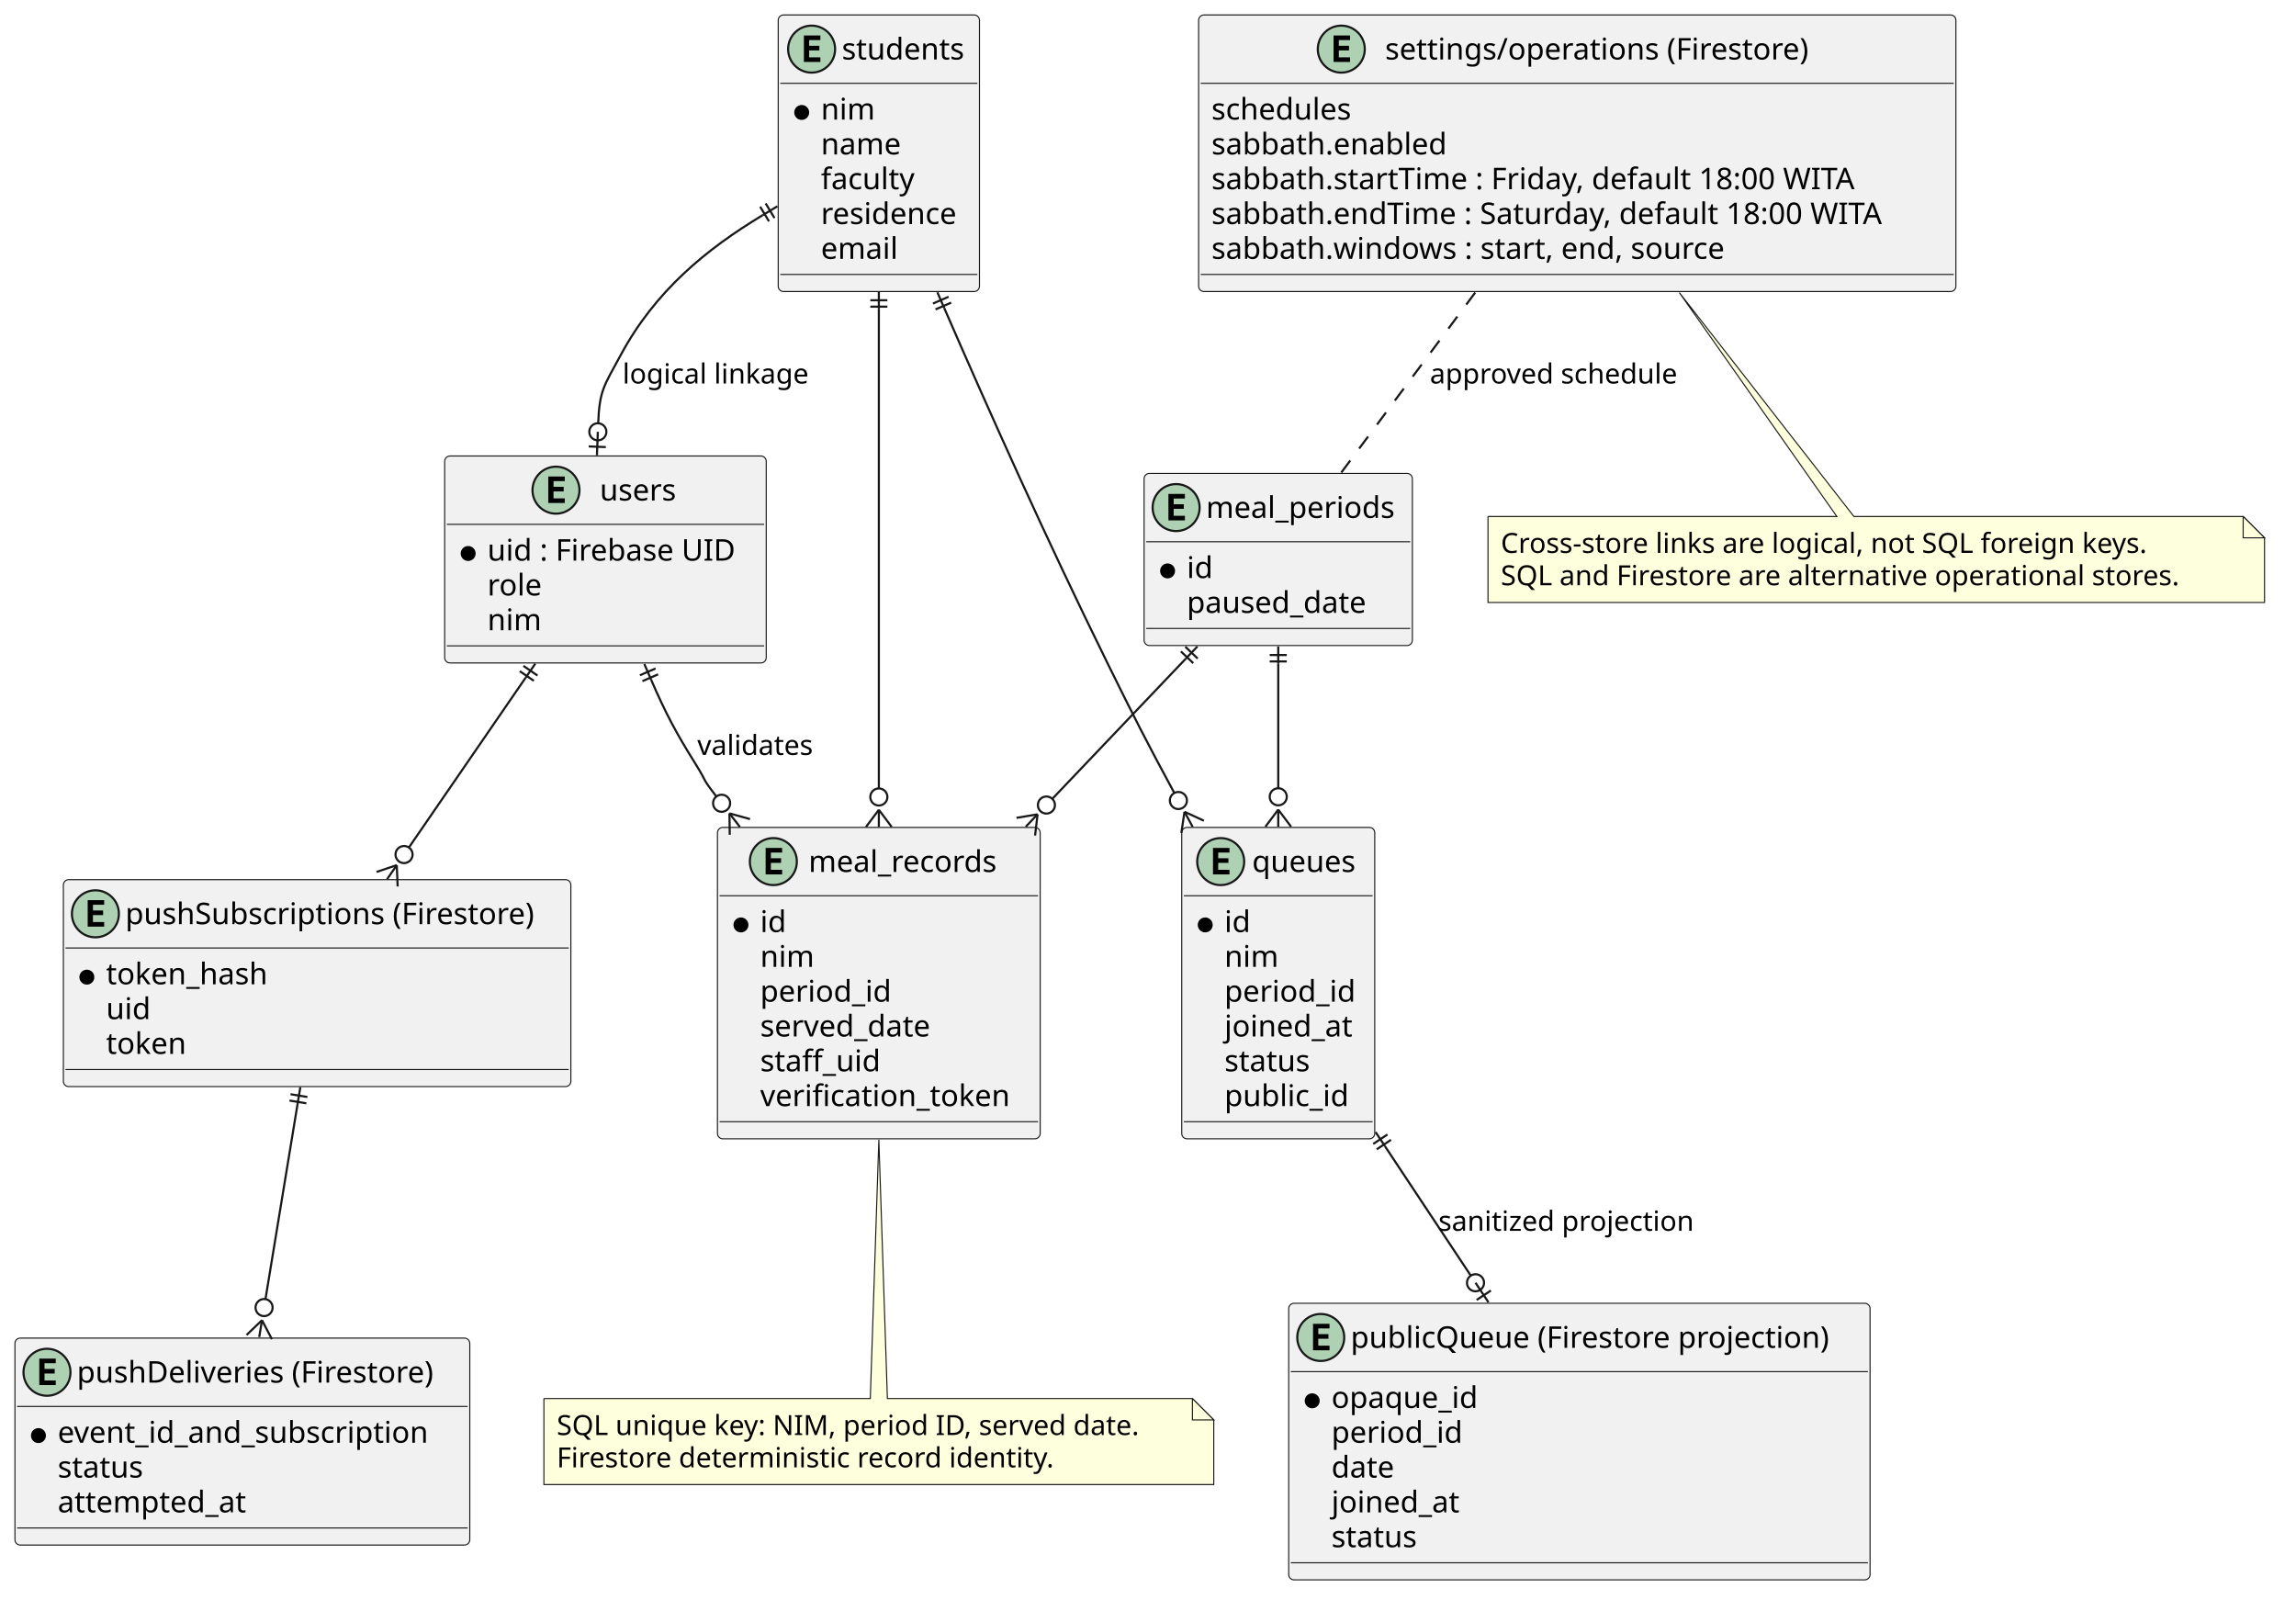
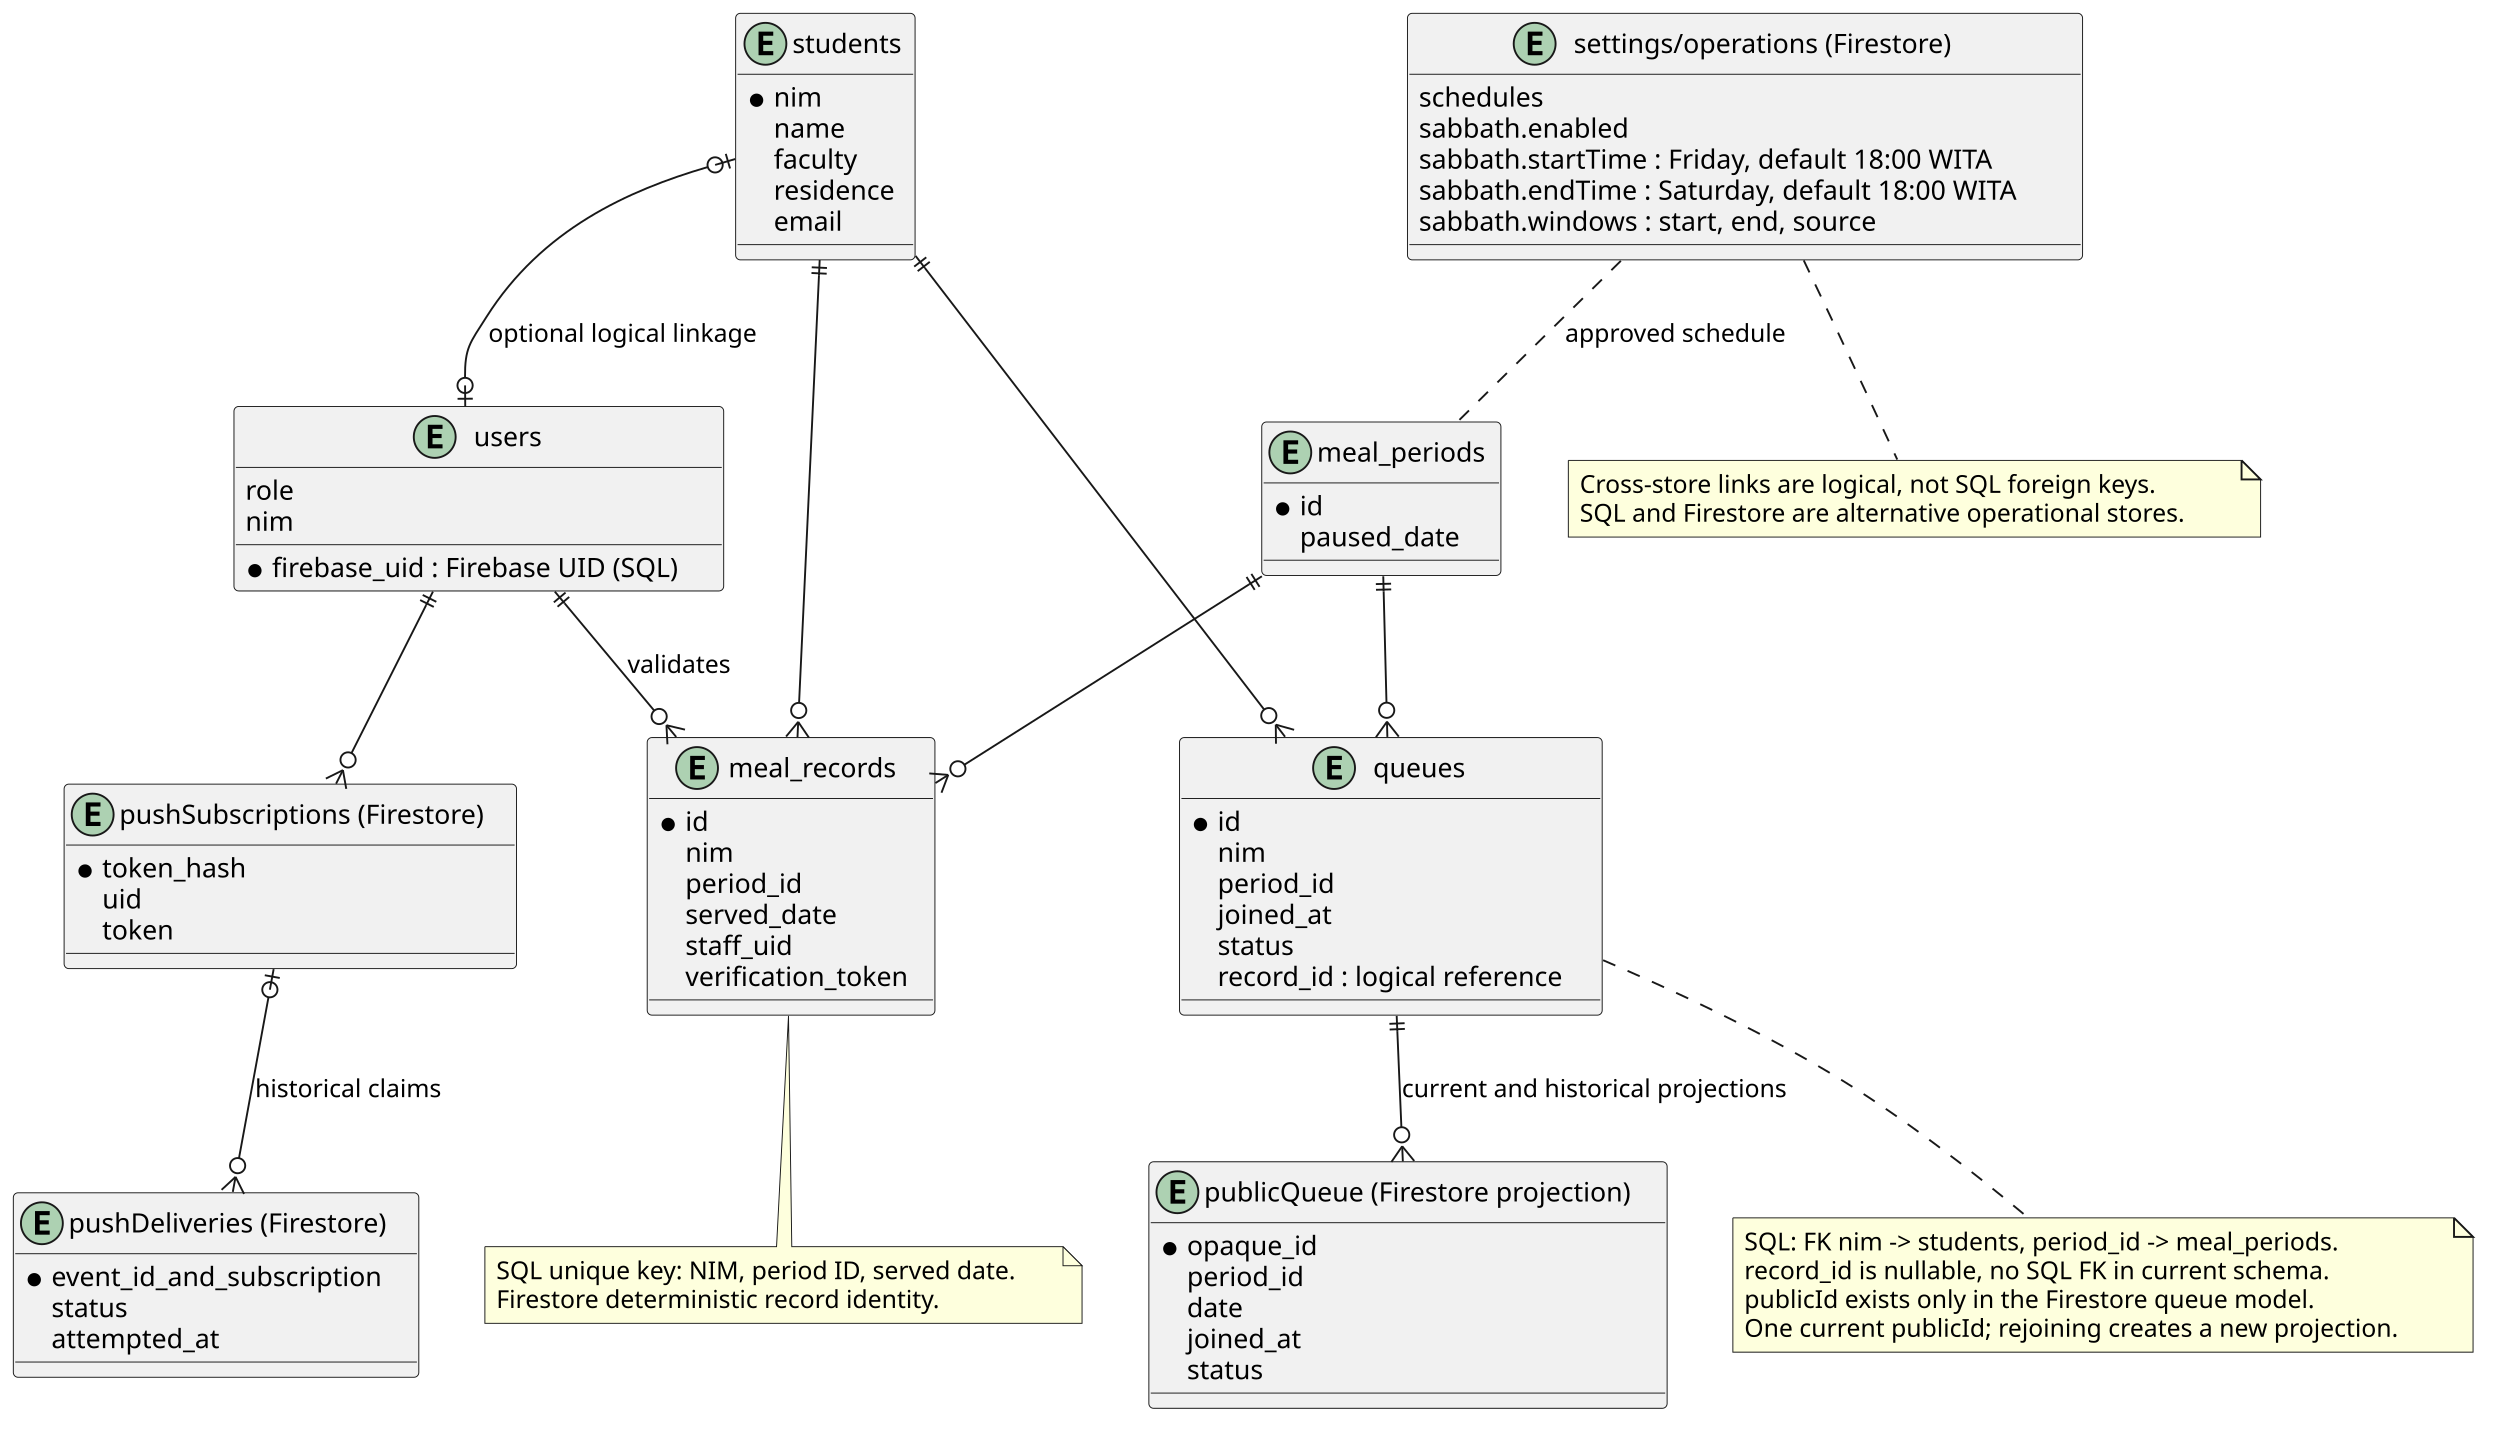
- <svg xmlns="http://www.w3.org/2000/svg" version="1.1" data-diagram-type="CLASS" style="width:1075px;height:754px;background:#FFFFFF;" width="1075px" height="754px" viewBox="0 0 1075 754" zoomAndPan="magnify" preserveAspectRatio="none" contentStyleType="text/css">
+ <svg xmlns="http://www.w3.org/2000/svg" version="1.1" data-diagram-type="CLASS" style="width:1313px;height:754px;background:#FFFFFF;" width="1313px" height="754px" viewBox="0 0 1313 754" zoomAndPan="magnify" preserveAspectRatio="none" contentStyleType="text/css">
  <defs />
  <g font-family="sans-serif" lengthAdjust="spacing">
    <g class="entity" data-qualified-name="users" id="ent0001" data-source-line="1">
-       <rect x="208.2" y="213.48" width="150.558" height="96.891" fill="#F1F1F1" style="stroke:#181818;stroke-width:0.5;" rx="2.5" ry="2.5" />
-       <ellipse cx="260.314" cy="229.48" rx="11" ry="11" fill="#ADD1B2" style="stroke:#181818;stroke-width:1;" />
-       <path d="M264.423,235.48 L256.704,235.48 L256.704,223.089 L264.423,223.089 L264.423,225.246 L259.158,225.246 L259.158,227.918 L263.923,227.918 L263.923,230.074 L259.158,230.074 L259.158,233.324 L264.423,233.324 L264.423,235.48 Z " fill="#000" />
-       <text x="280.814" y="234.327" fill="#000" font-size="14" textLength="37.83">users</text>
-       <line x1="209.2" y1="245.48" x2="357.758" y2="245.48" style="stroke:#181818;stroke-width:0.5;" />
-       <g data-visibility-modifier="IE_MANDATORY">
-         <ellipse cx="219.2" cy="259.128" rx="3" ry="3" fill="#000" style="stroke:#000;stroke-width:1;" />
-       </g>
-       <text x="228.2" y="262.475" fill="#000" font-size="14" textLength="124.558">uid : Firebase UID</text>
-       <text x="228.2" y="278.772" fill="#000" font-size="14" textLength="26.824">role</text>
-       <text x="228.2" y="295.069" fill="#000" font-size="14" textLength="26.4">nim</text>
-       <line x1="209.2" y1="302.371" x2="357.758" y2="302.371" style="stroke:#181818;stroke-width:0.5;" />
+       <rect x="122.88" y="213.48" width="257.198" height="96.891" fill="#F1F1F1" style="stroke:#181818;stroke-width:0.5;" rx="2.5" ry="2.5" />
+       <ellipse cx="228.314" cy="229.48" rx="11" ry="11" fill="#ADD1B2" style="stroke:#181818;stroke-width:1;" />
+       <path d="M232.423,235.48 L224.705,235.48 L224.705,223.089 L232.423,223.089 L232.423,225.246 L227.158,225.246 L227.158,227.918 L231.923,227.918 L231.923,230.074 L227.158,230.074 L227.158,233.324 L232.423,233.324 L232.423,235.48 Z " fill="#000" />
+       <text x="248.814" y="234.327" fill="#000" font-size="14" textLength="37.83">users</text>
+       <line x1="123.88" y1="245.48" x2="379.078" y2="245.48" style="stroke:#181818;stroke-width:0.5;" />
+       <text x="128.88" y="262.475" fill="#000" font-size="14" textLength="26.824">role</text>
+       <text x="128.88" y="278.772" fill="#000" font-size="14" textLength="26.4">nim</text>
+       <line x1="123.88" y1="286.074" x2="379.078" y2="286.074" style="stroke:#181818;stroke-width:0.5;" />
+       <g data-visibility-modifier="IE_MANDATORY">
+         <ellipse cx="133.88" cy="299.722" rx="3" ry="3" fill="#000" style="stroke:#000;stroke-width:1;" />
+       </g>
+       <text x="142.88" y="303.069" fill="#000" font-size="14" textLength="231.198">firebase_uid : Firebase UID (SQL)</text>
    </g>
    <g class="entity" data-qualified-name="students" id="ent0002" data-source-line="6">
-       <rect x="364.36" y="7" width="94.236" height="129.484" fill="#F1F1F1" style="stroke:#181818;stroke-width:0.5;" rx="2.5" ry="2.5" />
-       <ellipse cx="380.001" cy="23" rx="11" ry="11" fill="#ADD1B2" style="stroke:#181818;stroke-width:1;" />
-       <path d="M384.11,29 L376.391,29 L376.391,16.609 L384.11,16.609 L384.11,18.766 L378.844,18.766 L378.844,21.438 L383.61,21.438 L383.61,23.594 L378.844,23.594 L378.844,26.844 L384.11,26.844 L384.11,29 Z " fill="#000" />
-       <text x="394.143" y="27.847" fill="#000" font-size="14" textLength="60.813">students</text>
-       <line x1="365.36" y1="39" x2="457.596" y2="39" style="stroke:#181818;stroke-width:0.5;" />
-       <g data-visibility-modifier="IE_MANDATORY">
-         <ellipse cx="375.36" cy="52.648" rx="3" ry="3" fill="#000" style="stroke:#000;stroke-width:1;" />
-       </g>
-       <text x="384.36" y="55.995" fill="#000" font-size="14" textLength="26.4">nim</text>
-       <text x="384.36" y="72.292" fill="#000" font-size="14" textLength="39.703">name</text>
-       <text x="384.36" y="88.589" fill="#000" font-size="14" textLength="47.742">faculty</text>
-       <text x="384.36" y="104.886" fill="#000" font-size="14" textLength="68.236">residence</text>
-       <text x="384.36" y="121.183" fill="#000" font-size="14" textLength="38.609">email</text>
-       <line x1="365.36" y1="128.484" x2="457.596" y2="128.484" style="stroke:#181818;stroke-width:0.5;" />
+       <rect x="386.36" y="7" width="94.236" height="129.484" fill="#F1F1F1" style="stroke:#181818;stroke-width:0.5;" rx="2.5" ry="2.5" />
+       <ellipse cx="402.001" cy="23" rx="11" ry="11" fill="#ADD1B2" style="stroke:#181818;stroke-width:1;" />
+       <path d="M406.11,29 L398.391,29 L398.391,16.609 L406.11,16.609 L406.11,18.766 L400.844,18.766 L400.844,21.438 L405.61,21.438 L405.61,23.594 L400.844,23.594 L400.844,26.844 L406.11,26.844 L406.11,29 Z " fill="#000" />
+       <text x="416.143" y="27.847" fill="#000" font-size="14" textLength="60.813">students</text>
+       <line x1="387.36" y1="39" x2="479.596" y2="39" style="stroke:#181818;stroke-width:0.5;" />
+       <g data-visibility-modifier="IE_MANDATORY">
+         <ellipse cx="397.36" cy="52.648" rx="3" ry="3" fill="#000" style="stroke:#000;stroke-width:1;" />
+       </g>
+       <text x="406.36" y="55.995" fill="#000" font-size="14" textLength="26.4">nim</text>
+       <text x="406.36" y="72.292" fill="#000" font-size="14" textLength="39.703">name</text>
+       <text x="406.36" y="88.589" fill="#000" font-size="14" textLength="47.742">faculty</text>
+       <text x="406.36" y="104.886" fill="#000" font-size="14" textLength="68.236">residence</text>
+       <text x="406.36" y="121.183" fill="#000" font-size="14" textLength="38.609">email</text>
+       <line x1="387.36" y1="128.484" x2="479.596" y2="128.484" style="stroke:#181818;stroke-width:0.5;" />
    </g>
    <g class="entity" data-qualified-name="meal_periods" id="ent0003" data-source-line="13">
-       <rect x="535.67" y="221.63" width="125.611" height="80.594" fill="#F1F1F1" style="stroke:#181818;stroke-width:0.5;" rx="2.5" ry="2.5" />
-       <ellipse cx="550.67" cy="237.63" rx="11" ry="11" fill="#ADD1B2" style="stroke:#181818;stroke-width:1;" />
-       <path d="M554.779,243.63 L547.061,243.63 L547.061,231.239 L554.779,231.239 L554.779,233.396 L549.514,233.396 L549.514,236.068 L554.279,236.068 L554.279,238.224 L549.514,238.224 L549.514,241.474 L554.779,241.474 L554.779,243.63 Z " fill="#000" />
-       <text x="564.67" y="242.477" fill="#000" font-size="14" textLength="93.611">meal_periods</text>
-       <line x1="536.67" y1="253.63" x2="660.281" y2="253.63" style="stroke:#181818;stroke-width:0.5;" />
-       <g data-visibility-modifier="IE_MANDATORY">
-         <ellipse cx="546.67" cy="267.278" rx="3" ry="3" fill="#000" style="stroke:#000;stroke-width:1;" />
-       </g>
-       <text x="555.67" y="270.625" fill="#000" font-size="14" textLength="12.776">id</text>
-       <text x="555.67" y="286.922" fill="#000" font-size="14" textLength="89.701">paused_date</text>
-       <line x1="536.67" y1="294.224" x2="660.281" y2="294.224" style="stroke:#181818;stroke-width:0.5;" />
+       <rect x="662.67" y="221.63" width="125.611" height="80.594" fill="#F1F1F1" style="stroke:#181818;stroke-width:0.5;" rx="2.5" ry="2.5" />
+       <ellipse cx="677.67" cy="237.63" rx="11" ry="11" fill="#ADD1B2" style="stroke:#181818;stroke-width:1;" />
+       <path d="M681.779,243.63 L674.061,243.63 L674.061,231.239 L681.779,231.239 L681.779,233.396 L676.514,233.396 L676.514,236.068 L681.279,236.068 L681.279,238.224 L676.514,238.224 L676.514,241.474 L681.779,241.474 L681.779,243.63 Z " fill="#000" />
+       <text x="691.67" y="242.477" fill="#000" font-size="14" textLength="93.611">meal_periods</text>
+       <line x1="663.67" y1="253.63" x2="787.281" y2="253.63" style="stroke:#181818;stroke-width:0.5;" />
+       <g data-visibility-modifier="IE_MANDATORY">
+         <ellipse cx="673.67" cy="267.278" rx="3" ry="3" fill="#000" style="stroke:#000;stroke-width:1;" />
+       </g>
+       <text x="682.67" y="270.625" fill="#000" font-size="14" textLength="12.776">id</text>
+       <text x="682.67" y="286.922" fill="#000" font-size="14" textLength="89.701">paused_date</text>
+       <line x1="663.67" y1="294.224" x2="787.281" y2="294.224" style="stroke:#181818;stroke-width:0.5;" />
    </g>
    <g class="entity" data-qualified-name="queues" id="ent0004" data-source-line="17">
-       <rect x="553.29" y="387.37" width="90.374" height="145.781" fill="#F1F1F1" style="stroke:#181818;stroke-width:0.5;" rx="2.5" ry="2.5" />
-       <ellipse cx="571.539" cy="403.37" rx="11" ry="11" fill="#ADD1B2" style="stroke:#181818;stroke-width:1;" />
-       <path d="M575.649,409.37 L567.93,409.37 L567.93,396.979 L575.649,396.979 L575.649,399.136 L570.383,399.136 L570.383,401.808 L575.149,401.808 L575.149,403.964 L570.383,403.964 L570.383,407.214 L575.649,407.214 L575.649,409.37 Z " fill="#000" />
-       <text x="586.261" y="408.217" fill="#000" font-size="14" textLength="51.153">queues</text>
-       <line x1="554.29" y1="419.37" x2="642.664" y2="419.37" style="stroke:#181818;stroke-width:0.5;" />
-       <g data-visibility-modifier="IE_MANDATORY">
-         <ellipse cx="564.29" cy="433.018" rx="3" ry="3" fill="#000" style="stroke:#000;stroke-width:1;" />
-       </g>
-       <text x="573.29" y="436.365" fill="#000" font-size="14" textLength="12.776">id</text>
-       <text x="573.29" y="452.662" fill="#000" font-size="14" textLength="26.4">nim</text>
-       <text x="573.29" y="468.959" fill="#000" font-size="14" textLength="64.374">period_id</text>
-       <text x="573.29" y="485.256" fill="#000" font-size="14" textLength="63.786">joined_at</text>
-       <text x="573.29" y="501.553" fill="#000" font-size="14" textLength="43.019">status</text>
-       <text x="573.29" y="517.849" fill="#000" font-size="14" textLength="61.899">public_id</text>
-       <line x1="554.29" y1="525.151" x2="642.664" y2="525.151" style="stroke:#181818;stroke-width:0.5;" />
+       <rect x="619.49" y="387.37" width="221.979" height="145.781" fill="#F1F1F1" style="stroke:#181818;stroke-width:0.5;" rx="2.5" ry="2.5" />
+       <ellipse cx="700.653" cy="403.37" rx="11" ry="11" fill="#ADD1B2" style="stroke:#181818;stroke-width:1;" />
+       <path d="M704.762,409.37 L697.044,409.37 L697.044,396.979 L704.762,396.979 L704.762,399.136 L699.497,399.136 L699.497,401.808 L704.262,401.808 L704.262,403.964 L699.497,403.964 L699.497,407.214 L704.762,407.214 L704.762,409.37 Z " fill="#000" />
+       <text x="721.153" y="408.217" fill="#000" font-size="14" textLength="51.153">queues</text>
+       <line x1="620.49" y1="419.37" x2="840.469" y2="419.37" style="stroke:#181818;stroke-width:0.5;" />
+       <g data-visibility-modifier="IE_MANDATORY">
+         <ellipse cx="630.49" cy="433.018" rx="3" ry="3" fill="#000" style="stroke:#000;stroke-width:1;" />
+       </g>
+       <text x="639.49" y="436.365" fill="#000" font-size="14" textLength="12.776">id</text>
+       <text x="639.49" y="452.662" fill="#000" font-size="14" textLength="26.4">nim</text>
+       <text x="639.49" y="468.959" fill="#000" font-size="14" textLength="64.374">period_id</text>
+       <text x="639.49" y="485.256" fill="#000" font-size="14" textLength="63.786">joined_at</text>
+       <text x="639.49" y="501.553" fill="#000" font-size="14" textLength="43.019">status</text>
+       <text x="639.49" y="517.849" fill="#000" font-size="14" textLength="195.979">record_id : logical reference</text>
+       <line x1="620.49" y1="525.151" x2="840.469" y2="525.151" style="stroke:#181818;stroke-width:0.5;" />
    </g>
    <g class="entity" data-qualified-name="meal_records" id="ent0005" data-source-line="25">
-       <rect x="335.92" y="387.37" width="151.104" height="145.781" fill="#F1F1F1" style="stroke:#181818;stroke-width:0.5;" rx="2.5" ry="2.5" />
-       <ellipse cx="362.087" cy="403.37" rx="11" ry="11" fill="#ADD1B2" style="stroke:#181818;stroke-width:1;" />
-       <path d="M366.197,409.37 L358.478,409.37 L358.478,396.979 L366.197,396.979 L366.197,399.136 L360.931,399.136 L360.931,401.808 L365.697,401.808 L365.697,403.964 L360.931,403.964 L360.931,407.214 L366.197,407.214 L366.197,409.37 Z " fill="#000" />
-       <text x="378.569" y="408.217" fill="#000" font-size="14" textLength="94.288">meal_records</text>
-       <line x1="336.92" y1="419.37" x2="486.024" y2="419.37" style="stroke:#181818;stroke-width:0.5;" />
-       <g data-visibility-modifier="IE_MANDATORY">
-         <ellipse cx="346.92" cy="433.018" rx="3" ry="3" fill="#000" style="stroke:#000;stroke-width:1;" />
-       </g>
-       <text x="355.92" y="436.365" fill="#000" font-size="14" textLength="12.776">id</text>
-       <text x="355.92" y="452.662" fill="#000" font-size="14" textLength="26.4">nim</text>
-       <text x="355.92" y="468.959" fill="#000" font-size="14" textLength="64.374">period_id</text>
-       <text x="355.92" y="485.256" fill="#000" font-size="14" textLength="86.017">served_date</text>
-       <text x="355.92" y="501.553" fill="#000" font-size="14" textLength="59.869">staff_uid</text>
-       <text x="355.92" y="517.849" fill="#000" font-size="14" textLength="125.104">verification_token</text>
-       <line x1="336.92" y1="525.151" x2="486.024" y2="525.151" style="stroke:#181818;stroke-width:0.5;" />
+       <rect x="339.92" y="387.37" width="151.104" height="145.781" fill="#F1F1F1" style="stroke:#181818;stroke-width:0.5;" rx="2.5" ry="2.5" />
+       <ellipse cx="366.087" cy="403.37" rx="11" ry="11" fill="#ADD1B2" style="stroke:#181818;stroke-width:1;" />
+       <path d="M370.197,409.37 L362.478,409.37 L362.478,396.979 L370.197,396.979 L370.197,399.136 L364.931,399.136 L364.931,401.808 L369.697,401.808 L369.697,403.964 L364.931,403.964 L364.931,407.214 L370.197,407.214 L370.197,409.37 Z " fill="#000" />
+       <text x="382.569" y="408.217" fill="#000" font-size="14" textLength="94.288">meal_records</text>
+       <line x1="340.92" y1="419.37" x2="490.024" y2="419.37" style="stroke:#181818;stroke-width:0.5;" />
+       <g data-visibility-modifier="IE_MANDATORY">
+         <ellipse cx="350.92" cy="433.018" rx="3" ry="3" fill="#000" style="stroke:#000;stroke-width:1;" />
+       </g>
+       <text x="359.92" y="436.365" fill="#000" font-size="14" textLength="12.776">id</text>
+       <text x="359.92" y="452.662" fill="#000" font-size="14" textLength="26.4">nim</text>
+       <text x="359.92" y="468.959" fill="#000" font-size="14" textLength="64.374">period_id</text>
+       <text x="359.92" y="485.256" fill="#000" font-size="14" textLength="86.017">served_date</text>
+       <text x="359.92" y="501.553" fill="#000" font-size="14" textLength="59.869">staff_uid</text>
+       <text x="359.92" y="517.849" fill="#000" font-size="14" textLength="125.104">verification_token</text>
+       <line x1="340.92" y1="525.151" x2="490.024" y2="525.151" style="stroke:#181818;stroke-width:0.5;" />
    </g>
    <g class="entity" data-qualified-name="settings" id="ent0006" data-source-line="33">
-       <rect x="561.2" y="7" width="354.563" height="129.484" fill="#F1F1F1" style="stroke:#181818;stroke-width:0.5;" rx="2.5" ry="2.5" />
-       <ellipse cx="628.001" cy="23" rx="11" ry="11" fill="#ADD1B2" style="stroke:#181818;stroke-width:1;" />
-       <path d="M632.11,29 L624.391,29 L624.391,16.609 L632.11,16.609 L632.11,18.766 L626.845,18.766 L626.845,21.438 L631.61,21.438 L631.61,23.594 L626.845,23.594 L626.845,26.844 L632.11,26.844 L632.11,29 Z " fill="#000" />
-       <text x="648.501" y="27.847" fill="#000" font-size="14" textLength="212.461">settings/operations (Firestore)</text>
-       <line x1="562.2" y1="39" x2="914.763" y2="39" style="stroke:#181818;stroke-width:0.5;" />
-       <text x="567.2" y="55.995" fill="#000" font-size="14" textLength="70.034">schedules</text>
-       <text x="567.2" y="72.292" fill="#000" font-size="14" textLength="117.38">sabbath.enabled</text>
-       <text x="567.2" y="88.589" fill="#000" font-size="14" textLength="328.911">sabbath.startTime : Friday, default 18:00 WITA</text>
-       <text x="567.2" y="104.886" fill="#000" font-size="14" textLength="342.563">sabbath.endTime : Saturday, default 18:00 WITA</text>
-       <text x="567.2" y="121.183" fill="#000" font-size="14" textLength="258.645">sabbath.windows : start, end, source</text>
-       <line x1="562.2" y1="128.484" x2="914.763" y2="128.484" style="stroke:#181818;stroke-width:0.5;" />
+       <rect x="739.2" y="7" width="354.563" height="129.484" fill="#F1F1F1" style="stroke:#181818;stroke-width:0.5;" rx="2.5" ry="2.5" />
+       <ellipse cx="806.001" cy="23" rx="11" ry="11" fill="#ADD1B2" style="stroke:#181818;stroke-width:1;" />
+       <path d="M810.11,29 L802.391,29 L802.391,16.609 L810.11,16.609 L810.11,18.766 L804.845,18.766 L804.845,21.438 L809.61,21.438 L809.61,23.594 L804.845,23.594 L804.845,26.844 L810.11,26.844 L810.11,29 Z " fill="#000" />
+       <text x="826.501" y="27.847" fill="#000" font-size="14" textLength="212.461">settings/operations (Firestore)</text>
+       <line x1="740.2" y1="39" x2="1092.763" y2="39" style="stroke:#181818;stroke-width:0.5;" />
+       <text x="745.2" y="55.995" fill="#000" font-size="14" textLength="70.034">schedules</text>
+       <text x="745.2" y="72.292" fill="#000" font-size="14" textLength="117.38">sabbath.enabled</text>
+       <text x="745.2" y="88.589" fill="#000" font-size="14" textLength="328.911">sabbath.startTime : Friday, default 18:00 WITA</text>
+       <text x="745.2" y="104.886" fill="#000" font-size="14" textLength="342.563">sabbath.endTime : Saturday, default 18:00 WITA</text>
+       <text x="745.2" y="121.183" fill="#000" font-size="14" textLength="258.645">sabbath.windows : start, end, source</text>
+       <line x1="740.2" y1="128.484" x2="1092.763" y2="128.484" style="stroke:#181818;stroke-width:0.5;" />
    </g>
    <g class="entity" data-qualified-name="public_queue" id="ent0007" data-source-line="40">
      <rect x="603.38" y="610.16" width="272.194" height="129.484" fill="#F1F1F1" style="stroke:#181818;stroke-width:0.5;" rx="2.5" ry="2.5" />
      <ellipse cx="618.38" cy="626.16" rx="11" ry="11" fill="#ADD1B2" style="stroke:#181818;stroke-width:1;" />
      <path d="M622.489,632.16 L614.771,632.16 L614.771,619.769 L622.489,619.769 L622.489,621.926 L617.224,621.926 L617.224,624.598 L621.989,624.598 L621.989,626.754 L617.224,626.754 L617.224,630.004 L622.489,630.004 L622.489,632.16 Z " fill="#000" />
      <text x="632.38" y="631.007" fill="#000" font-size="14" textLength="240.194">publicQueue (Firestore projection)</text>
      <line x1="604.38" y1="642.16" x2="874.574" y2="642.16" style="stroke:#181818;stroke-width:0.5;" />
      <g data-visibility-modifier="IE_MANDATORY">
        <ellipse cx="614.38" cy="655.808" rx="3" ry="3" fill="#000" style="stroke:#000;stroke-width:1;" />
      </g>
      <text x="623.38" y="659.155" fill="#000" font-size="14" textLength="72.181">opaque_id</text>
      <text x="623.38" y="675.452" fill="#000" font-size="14" textLength="64.374">period_id</text>
      <text x="623.38" y="691.749" fill="#000" font-size="14" textLength="31.568">date</text>
      <text x="623.38" y="708.046" fill="#000" font-size="14" textLength="63.786">joined_at</text>
      <text x="623.38" y="724.343" fill="#000" font-size="14" textLength="43.019">status</text>
      <line x1="604.38" y1="731.644" x2="874.574" y2="731.644" style="stroke:#181818;stroke-width:0.5;" />
    </g>
    <g class="entity" data-qualified-name="subscriptions" id="ent0008" data-source-line="47">
-       <rect x="29.67" y="411.82" width="237.611" height="96.891" fill="#F1F1F1" style="stroke:#181818;stroke-width:0.5;" rx="2.5" ry="2.5" />
-       <ellipse cx="44.67" cy="427.82" rx="11" ry="11" fill="#ADD1B2" style="stroke:#181818;stroke-width:1;" />
-       <path d="M48.779,433.82 L41.061,433.82 L41.061,421.429 L48.779,421.429 L48.779,423.586 L43.514,423.586 L43.514,426.258 L48.279,426.258 L48.279,428.414 L43.514,428.414 L43.514,431.664 L48.779,431.664 L48.779,433.82 Z " fill="#000" />
-       <text x="58.67" y="432.667" fill="#000" font-size="14" textLength="205.611">pushSubscriptions (Firestore)</text>
-       <line x1="30.67" y1="443.82" x2="266.281" y2="443.82" style="stroke:#181818;stroke-width:0.5;" />
-       <g data-visibility-modifier="IE_MANDATORY">
-         <ellipse cx="40.67" cy="457.468" rx="3" ry="3" fill="#000" style="stroke:#000;stroke-width:1;" />
-       </g>
-       <text x="49.67" y="460.815" fill="#000" font-size="14" textLength="80.268">token_hash</text>
-       <text x="49.67" y="477.112" fill="#000" font-size="14" textLength="21.649">uid</text>
-       <text x="49.67" y="493.409" fill="#000" font-size="14" textLength="39.648">token</text>
-       <line x1="30.67" y1="500.711" x2="266.281" y2="500.711" style="stroke:#181818;stroke-width:0.5;" />
+       <rect x="33.67" y="411.82" width="237.611" height="96.891" fill="#F1F1F1" style="stroke:#181818;stroke-width:0.5;" rx="2.5" ry="2.5" />
+       <ellipse cx="48.67" cy="427.82" rx="11" ry="11" fill="#ADD1B2" style="stroke:#181818;stroke-width:1;" />
+       <path d="M52.779,433.82 L45.061,433.82 L45.061,421.429 L52.779,421.429 L52.779,423.586 L47.514,423.586 L47.514,426.258 L52.279,426.258 L52.279,428.414 L47.514,428.414 L47.514,431.664 L52.779,431.664 L52.779,433.82 Z " fill="#000" />
+       <text x="62.67" y="432.667" fill="#000" font-size="14" textLength="205.611">pushSubscriptions (Firestore)</text>
+       <line x1="34.67" y1="443.82" x2="270.281" y2="443.82" style="stroke:#181818;stroke-width:0.5;" />
+       <g data-visibility-modifier="IE_MANDATORY">
+         <ellipse cx="44.67" cy="457.468" rx="3" ry="3" fill="#000" style="stroke:#000;stroke-width:1;" />
+       </g>
+       <text x="53.67" y="460.815" fill="#000" font-size="14" textLength="80.268">token_hash</text>
+       <text x="53.67" y="477.112" fill="#000" font-size="14" textLength="21.649">uid</text>
+       <text x="53.67" y="493.409" fill="#000" font-size="14" textLength="39.648">token</text>
+       <line x1="34.67" y1="500.711" x2="270.281" y2="500.711" style="stroke:#181818;stroke-width:0.5;" />
    </g>
    <g class="entity" data-qualified-name="deliveries" id="ent0009" data-source-line="52">
      <rect x="7" y="626.45" width="212.954" height="96.891" fill="#F1F1F1" style="stroke:#181818;stroke-width:0.5;" rx="2.5" ry="2.5" />
      <ellipse cx="22" cy="642.45" rx="11" ry="11" fill="#ADD1B2" style="stroke:#181818;stroke-width:1;" />
      <path d="M26.109,648.45 L18.391,648.45 L18.391,636.059 L26.109,636.059 L26.109,638.216 L20.844,638.216 L20.844,640.887 L25.609,640.887 L25.609,643.044 L20.844,643.044 L20.844,646.294 L26.109,646.294 L26.109,648.45 Z " fill="#000" />
      <text x="36" y="647.297" fill="#000" font-size="14" textLength="180.954">pushDeliveries (Firestore)</text>
      <line x1="8" y1="658.45" x2="218.954" y2="658.45" style="stroke:#181818;stroke-width:0.5;" />
      <g data-visibility-modifier="IE_MANDATORY">
        <ellipse cx="18" cy="672.098" rx="3" ry="3" fill="#000" style="stroke:#000;stroke-width:1;" />
      </g>
      <text x="27" y="675.445" fill="#000" font-size="14" textLength="185.384">event_id_and_subscription</text>
      <text x="27" y="691.742" fill="#000" font-size="14" textLength="43.019">status</text>
      <text x="27" y="708.039" fill="#000" font-size="14" textLength="94.753">attempted_at</text>
      <line x1="8" y1="715.341" x2="218.954" y2="715.341" style="stroke:#181818;stroke-width:0.5;" />
    </g>
    <g class="entity" data-qualified-name="GMN20" id="ent0021" data-source-line="68">
-       <path d="M254.66,654.76 L254.66,695.026 A0,0 0 0 0 254.66,695.026 L568.293,695.026 A0,0 0 0 0 568.293,695.026 L568.293,664.76 L558.293,654.76 L415.48,654.76 L411.48,533.55 L407.48,654.76 L254.66,654.76 A0,0 0 0 0 254.66,654.76" style="stroke:#181818;stroke-width:0.5;" fill="#FEFFDD" />
+       <path d="M254.66,654.76 L254.66,695.026 A0,0 0 0 0 254.66,695.026 L568.293,695.026 A0,0 0 0 0 568.293,695.026 L568.293,664.76 L558.293,654.76 L415.84,654.76 L414.12,533.55 L407.84,654.76 L254.66,654.76 A0,0 0 0 0 254.66,654.76" style="stroke:#181818;stroke-width:0.5;" fill="#FEFFDD" />
      <path d="M558.293,654.76 L558.293,664.76 L568.293,664.76 L558.293,654.76" style="stroke:#181818;stroke-width:0.5;" fill="#FEFFDD" />
      <text x="260.66" y="671.827" fill="#000" font-size="13" textLength="292.633">SQL unique key: NIM, period ID, served date.</text>
      <text x="260.66" y="686.96" fill="#000" font-size="13" textLength="251.215">Firestore deterministic record identity.</text>
    </g>
    <g class="entity" data-qualified-name="GMN23" id="ent0024" data-source-line="72">
-       <path d="M696.69,241.8 L696.69,282.066 A0,0 0 0 0 696.69,282.066 L1060.267,282.066 A0,0 0 0 0 1060.267,282.066 L1060.267,251.8 L1050.267,241.8 L868.01,241.8 L786.27,136.98 L860.01,241.8 L696.69,241.8 A0,0 0 0 0 696.69,241.8" style="stroke:#181818;stroke-width:0.5;" fill="#FEFFDD" />
-       <path d="M1050.267,241.8 L1050.267,251.8 L1060.267,251.8 L1050.267,241.8" style="stroke:#181818;stroke-width:0.5;" fill="#FEFFDD" />
-       <text x="702.69" y="258.867" fill="#000" font-size="13" textLength="327.184">Cross-store links are logical, not SQL foreign keys.</text>
-       <text x="702.69" y="274" fill="#000" font-size="13" textLength="342.577">SQL and Firestore are alternative operational stores.</text>
+       <path d="M910.1,639.63 L910.1,710.161 L1298.851,710.161 L1298.851,649.63 L1288.851,639.63 L910.1,639.63" style="stroke:#181818;stroke-width:0.5;" fill="#FEFFDD" />
+       <path d="M1288.851,639.63 L1288.851,649.63 L1298.851,649.63 L1288.851,639.63" style="stroke:#181818;stroke-width:1;" fill="#FEFFDD" />
+       <text x="916.1" y="656.697" fill="#000" font-size="13" textLength="342.151">SQL: FK nim -&gt; students, period_id -&gt; meal_periods.</text>
+       <text x="916.1" y="671.83" fill="#000" font-size="13" textLength="331.614">record_id is nullable, no SQL FK in current schema.</text>
+       <text x="916.1" y="686.963" fill="#000" font-size="13" textLength="321.693">publicId exists only in the Firestore queue model.</text>
+       <text x="916.1" y="702.095" fill="#000" font-size="13" textLength="367.751">One current publicId; rejoining creates a new projection.</text>
+     </g>
+     <g class="entity" data-qualified-name="GMN26" id="ent0027" data-source-line="78">
+       <path d="M823.69,241.8 L823.69,282.066 L1187.267,282.066 L1187.267,251.8 L1177.267,241.8 L823.69,241.8" style="stroke:#181818;stroke-width:0.5;" fill="#FEFFDD" />
+       <path d="M1177.267,241.8 L1177.267,251.8 L1187.267,251.8 L1177.267,241.8" style="stroke:#181818;stroke-width:1;" fill="#FEFFDD" />
+       <text x="829.69" y="258.867" fill="#000" font-size="13" textLength="327.184">Cross-store links are logical, not SQL foreign keys.</text>
+       <text x="829.69" y="274" fill="#000" font-size="13" textLength="342.577">SQL and Firestore are alternative operational stores.</text>
    </g>
    <g class="link" data-entity-1="ent0002" data-entity-2="ent0001" id="lnk10" data-source-line="57" data-link-type="association">
-       <path d="M357.12,100.712 C330.68,116.662 306.76,136.17 290.48,166.48 C282.93,180.53 280.684,182.511 280.074,198.161" style="stroke:#181818;stroke-width:1;" fill="none" id="students-users" codeLine="57" />
-       <line x1="358.479" y1="95.221" x2="362.611" y2="102.071" style="stroke:#181818;stroke-width:1;" />
-       <line x1="355.91" y1="96.771" x2="360.042" y2="103.621" style="stroke:#181818;stroke-width:1;" />
-       <line x1="357.12" y1="100.712" x2="363.97" y2="96.58" style="stroke:#181818;stroke-width:1;" />
-       <line x1="279.918" y1="202.158" x2="279.49" y2="213.15" style="stroke:#181818;stroke-width:1;" />
-       <ellipse cx="279.918" cy="202.158" rx="4" ry="4" fill="none" style="stroke:#181818;stroke-width:1;" />
-       <line x1="283.643" y1="209.309" x2="275.649" y2="208.997" style="stroke:#181818;stroke-width:1;" />
-       <text x="291.48" y="179.547" fill="#000" font-size="13" textLength="93.495">logical linkage</text>
+       <path d="M371.743,87.731 C329.553,100.071 284.52,120.59 255.48,166.48 C246.79,180.21 244.107,182.45 244.227,198.42" style="stroke:#181818;stroke-width:1;" fill="none" id="students-users" codeLine="57" />
+       <line x1="375.582" y1="86.608" x2="386.14" y2="83.52" style="stroke:#181818;stroke-width:1;" />
+       <ellipse cx="375.582" cy="86.608" rx="4" ry="4" fill="none" style="stroke:#181818;stroke-width:1;" />
+       <line x1="381.178" y1="80.804" x2="383.424" y2="88.482" style="stroke:#181818;stroke-width:1;" />
+       <line x1="244.257" y1="202.42" x2="244.34" y2="213.42" style="stroke:#181818;stroke-width:1;" />
+       <ellipse cx="244.257" cy="202.42" rx="4" ry="4" fill="none" style="stroke:#181818;stroke-width:1;" />
+       <line x1="248.31" y1="209.39" x2="240.31" y2="209.45" style="stroke:#181818;stroke-width:1;" />
+       <text x="256.48" y="179.547" fill="#000" font-size="13" textLength="150.313">optional logical linkage</text>
    </g>
    <g class="link" data-entity-1="ent0002" data-entity-2="ent0004" id="lnk11" data-source-line="58" data-link-type="crowfoot">
-       <path d="M442.08,144.186 C463.02,192.336 489.87,252.34 518.48,310.37 C530.93,335.64 536.736,347.058 549.826,371.258" style="stroke:#181818;stroke-width:1;" fill="none" id="students-queues" codeLine="58" />
-       <line x1="436.817" y1="142.113" x2="444.153" y2="138.923" style="stroke:#181818;stroke-width:1;" />
-       <line x1="438.014" y1="144.864" x2="445.35" y2="141.674" style="stroke:#181818;stroke-width:1;" />
-       <line x1="442.08" y1="144.186" x2="438.89" y2="136.85" style="stroke:#181818;stroke-width:1;" />
-       <line x1="554.584" y1="380.053" x2="563.667" y2="384.235" style="stroke:#181818;stroke-width:1;" />
-       <line x1="554.584" y1="380.053" x2="553.113" y2="389.945" style="stroke:#181818;stroke-width:1;" />
-       <line x1="554.584" y1="380.053" x2="558.39" y2="387.09" style="stroke:#181818;stroke-width:1;" />
-       <ellipse cx="551.729" cy="374.776" rx="4" ry="4" fill="none" style="stroke:#181818;stroke-width:1;" />
+       <path d="M485.744,140.754 C538.554,209.494 608.033,299.906 663.943,372.676" style="stroke:#181818;stroke-width:1;" fill="none" id="students-queues" codeLine="58" />
+       <line x1="480.135" y1="140.019" x2="486.479" y2="135.145" style="stroke:#181818;stroke-width:1;" />
+       <line x1="481.963" y1="142.398" x2="488.307" y2="137.524" style="stroke:#181818;stroke-width:1;" />
+       <line x1="485.744" y1="140.754" x2="480.87" y2="134.41" style="stroke:#181818;stroke-width:1;" />
+       <line x1="670.036" y1="380.606" x2="679.668" y2="383.294" style="stroke:#181818;stroke-width:1;" />
+       <line x1="670.036" y1="380.606" x2="670.152" y2="390.606" style="stroke:#181818;stroke-width:1;" />
+       <line x1="670.036" y1="380.606" x2="674.91" y2="386.95" style="stroke:#181818;stroke-width:1;" />
+       <ellipse cx="666.38" cy="375.848" rx="4" ry="4" fill="none" style="stroke:#181818;stroke-width:1;" />
    </g>
    <g class="link" data-entity-1="ent0002" data-entity-2="ent0005" id="lnk12" data-source-line="59" data-link-type="crowfoot">
-       <path d="M411.48,144.57 C411.48,213.5 411.48,297.1 411.48,369.12" style="stroke:#181818;stroke-width:1;" fill="none" id="students-meal_records" codeLine="59" />
-       <line x1="407.48" y1="140.57" x2="415.48" y2="140.57" style="stroke:#181818;stroke-width:1;" />
-       <line x1="407.48" y1="143.57" x2="415.48" y2="143.57" style="stroke:#181818;stroke-width:1;" />
-       <line x1="411.48" y1="144.57" x2="411.48" y2="136.57" style="stroke:#181818;stroke-width:1;" />
-       <line x1="411.48" y1="379.12" x2="417.48" y2="387.12" style="stroke:#181818;stroke-width:1;" />
-       <line x1="411.48" y1="379.12" x2="405.48" y2="387.12" style="stroke:#181818;stroke-width:1;" />
-       <line x1="411.48" y1="379.12" x2="411.48" y2="387.12" style="stroke:#181818;stroke-width:1;" />
-       <ellipse cx="411.48" cy="373.12" rx="4" ry="4" fill="none" style="stroke:#181818;stroke-width:1;" />
+       <path d="M430.128,144.561 C426.918,213.491 423.026,297.119 419.676,369.139" style="stroke:#181818;stroke-width:1;" fill="none" id="students-meal_records" codeLine="59" />
+       <line x1="426.318" y1="140.38" x2="434.31" y2="140.752" style="stroke:#181818;stroke-width:1;" />
+       <line x1="426.179" y1="143.376" x2="434.17" y2="143.748" style="stroke:#181818;stroke-width:1;" />
+       <line x1="430.128" y1="144.561" x2="430.5" y2="136.57" style="stroke:#181818;stroke-width:1;" />
+       <line x1="419.212" y1="379.129" x2="424.834" y2="387.399" style="stroke:#181818;stroke-width:1;" />
+       <line x1="419.212" y1="379.129" x2="412.846" y2="386.841" style="stroke:#181818;stroke-width:1;" />
+       <line x1="419.212" y1="379.129" x2="418.84" y2="387.12" style="stroke:#181818;stroke-width:1;" />
+       <ellipse cx="419.491" cy="373.135" rx="4" ry="4" fill="none" style="stroke:#181818;stroke-width:1;" />
    </g>
    <g class="link" data-entity-1="ent0003" data-entity-2="ent0004" id="lnk13" data-source-line="60" data-link-type="crowfoot">
-       <path d="M598.48,310.66 C598.48,334.86 598.48,340.52 598.48,369.03" style="stroke:#181818;stroke-width:1;" fill="none" id="meal_periods-queues" codeLine="60" />
-       <line x1="594.48" y1="306.66" x2="602.48" y2="306.66" style="stroke:#181818;stroke-width:1;" />
-       <line x1="594.48" y1="309.66" x2="602.48" y2="309.66" style="stroke:#181818;stroke-width:1;" />
-       <line x1="598.48" y1="310.66" x2="598.48" y2="302.66" style="stroke:#181818;stroke-width:1;" />
-       <line x1="598.48" y1="379.03" x2="604.48" y2="387.03" style="stroke:#181818;stroke-width:1;" />
-       <line x1="598.48" y1="379.03" x2="592.48" y2="387.03" style="stroke:#181818;stroke-width:1;" />
-       <line x1="598.48" y1="379.03" x2="598.48" y2="387.03" style="stroke:#181818;stroke-width:1;" />
-       <ellipse cx="598.48" cy="373.03" rx="4" ry="4" fill="none" style="stroke:#181818;stroke-width:1;" />
+       <path d="M726.695,310.657 C727.315,334.857 727.449,340.526 728.179,369.036" style="stroke:#181818;stroke-width:1;" fill="none" id="meal_periods-queues" codeLine="60" />
+       <line x1="722.594" y1="306.761" x2="730.591" y2="306.556" style="stroke:#181818;stroke-width:1;" />
+       <line x1="722.671" y1="309.76" x2="730.668" y2="309.555" style="stroke:#181818;stroke-width:1;" />
+       <line x1="726.695" y1="310.657" x2="726.49" y2="302.66" style="stroke:#181818;stroke-width:1;" />
+       <line x1="728.435" y1="379.033" x2="734.638" y2="386.876" style="stroke:#181818;stroke-width:1;" />
+       <line x1="728.435" y1="379.033" x2="722.642" y2="387.184" style="stroke:#181818;stroke-width:1;" />
+       <line x1="728.435" y1="379.033" x2="728.64" y2="387.03" style="stroke:#181818;stroke-width:1;" />
+       <ellipse cx="728.282" cy="373.035" rx="4" ry="4" fill="none" style="stroke:#181818;stroke-width:1;" />
    </g>
    <g class="link" data-entity-1="ent0003" data-entity-2="ent0005" id="lnk14" data-source-line="61" data-link-type="crowfoot">
-       <path d="M555.112,308.453 C532.062,332.653 519.843,345.485 492.693,373.995" style="stroke:#181818;stroke-width:1;" fill="none" id="meal_periods-meal_records" codeLine="61" />
-       <line x1="554.975" y1="302.798" x2="560.768" y2="308.315" style="stroke:#181818;stroke-width:1;" />
-       <line x1="552.906" y1="304.97" x2="558.699" y2="310.487" style="stroke:#181818;stroke-width:1;" />
-       <line x1="555.112" y1="308.453" x2="560.63" y2="302.66" style="stroke:#181818;stroke-width:1;" />
-       <line x1="485.797" y1="381.237" x2="484.625" y2="391.168" style="stroke:#181818;stroke-width:1;" />
-       <line x1="485.797" y1="381.237" x2="475.935" y2="382.892" style="stroke:#181818;stroke-width:1;" />
-       <line x1="485.797" y1="381.237" x2="480.28" y2="387.03" style="stroke:#181818;stroke-width:1;" />
-       <ellipse cx="489.935" cy="376.892" rx="4" ry="4" fill="none" style="stroke:#181818;stroke-width:1;" />
+       <path d="M655.982,306.941 C606.452,338.311 559.107,368.299 506.467,401.639" style="stroke:#181818;stroke-width:1;" fill="none" id="meal_periods-meal_records" codeLine="61" />
+       <line x1="657.22" y1="301.421" x2="661.501" y2="308.18" style="stroke:#181818;stroke-width:1;" />
+       <line x1="654.686" y1="303.026" x2="658.967" y2="309.785" style="stroke:#181818;stroke-width:1;" />
+       <line x1="655.982" y1="306.941" x2="662.74" y2="302.66" style="stroke:#181818;stroke-width:1;" />
+       <line x1="498.018" y1="406.989" x2="494.47" y2="416.339" style="stroke:#181818;stroke-width:1;" />
+       <line x1="498.018" y1="406.989" x2="488.05" y2="406.201" style="stroke:#181818;stroke-width:1;" />
+       <line x1="498.018" y1="406.989" x2="491.26" y2="411.27" style="stroke:#181818;stroke-width:1;" />
+       <ellipse cx="503.087" cy="403.779" rx="4" ry="4" fill="none" style="stroke:#181818;stroke-width:1;" />
    </g>
    <g class="link" data-entity-1="ent0001" data-entity-2="ent0005" id="lnk15" data-source-line="62" data-link-type="crowfoot">
-       <path d="M304.856,318.213 C311.486,333.543 316.43,342.93 325.48,357.37 C331.75,367.38 327.929,363.193 335.419,372.893" style="stroke:#181818;stroke-width:1;" fill="none" id="users-meal_records" codeLine="62" />
-       <line x1="299.596" y1="316.129" x2="306.939" y2="312.954" style="stroke:#181818;stroke-width:1;" />
-       <line x1="300.787" y1="318.883" x2="308.13" y2="315.707" style="stroke:#181818;stroke-width:1;" />
-       <line x1="304.856" y1="318.213" x2="301.68" y2="310.87" style="stroke:#181818;stroke-width:1;" />
-       <line x1="341.531" y1="380.808" x2="351.169" y2="383.473" style="stroke:#181818;stroke-width:1;" />
-       <line x1="341.531" y1="380.808" x2="341.671" y2="390.807" style="stroke:#181818;stroke-width:1;" />
-       <line x1="341.531" y1="380.808" x2="346.42" y2="387.14" style="stroke:#181818;stroke-width:1;" />
-       <ellipse cx="337.864" cy="376.059" rx="4" ry="4" fill="none" style="stroke:#181818;stroke-width:1;" />
-       <text x="326.48" y="353.437" fill="#000" font-size="13" textLength="58.97">validates</text>
+       <path d="M296.518,316.85 C315.668,339.78 322.35,347.786 343.61,373.236" style="stroke:#181818;stroke-width:1;" fill="none" id="users-meal_records" codeLine="62" />
+       <line x1="290.884" y1="316.344" x2="297.024" y2="311.216" style="stroke:#181818;stroke-width:1;" />
+       <line x1="292.807" y1="318.647" x2="298.947" y2="313.519" style="stroke:#181818;stroke-width:1;" />
+       <line x1="296.518" y1="316.85" x2="291.39" y2="310.71" style="stroke:#181818;stroke-width:1;" />
+       <line x1="350.021" y1="380.91" x2="359.755" y2="383.203" style="stroke:#181818;stroke-width:1;" />
+       <line x1="350.021" y1="380.91" x2="350.545" y2="390.897" style="stroke:#181818;stroke-width:1;" />
+       <line x1="350.021" y1="380.91" x2="355.15" y2="387.05" style="stroke:#181818;stroke-width:1;" />
+       <ellipse cx="346.175" cy="376.306" rx="4" ry="4" fill="none" style="stroke:#181818;stroke-width:1;" />
+       <text x="329.56" y="353.437" fill="#000" font-size="13" textLength="58.97">validates</text>
    </g>
    <g class="link" data-entity-1="ent0001" data-entity-2="ent0008" id="lnk16" data-source-line="63" data-link-type="crowfoot">
-       <path d="M246.087,317.302 C225.017,347.942 212.5,366.159 191.44,396.779" style="stroke:#181818;stroke-width:1;" fill="none" id="users-subscriptions" codeLine="63" />
-       <line x1="245.058" y1="311.739" x2="251.649" y2="316.272" style="stroke:#181818;stroke-width:1;" />
-       <line x1="243.358" y1="314.211" x2="249.95" y2="318.744" style="stroke:#181818;stroke-width:1;" />
-       <line x1="246.087" y1="317.302" x2="250.62" y2="310.71" style="stroke:#181818;stroke-width:1;" />
-       <line x1="185.774" y1="405.019" x2="186.184" y2="415.01" style="stroke:#181818;stroke-width:1;" />
-       <line x1="185.774" y1="405.019" x2="176.296" y2="408.21" style="stroke:#181818;stroke-width:1;" />
-       <line x1="185.774" y1="405.019" x2="181.24" y2="411.61" style="stroke:#181818;stroke-width:1;" />
-       <ellipse cx="189.174" cy="400.075" rx="4" ry="4" fill="none" style="stroke:#181818;stroke-width:1;" />
+       <path d="M223.786,317.852 C208.326,348.492 200.059,364.92 184.609,395.54" style="stroke:#181818;stroke-width:1;" fill="none" id="users-subscriptions" codeLine="63" />
+       <line x1="222.017" y1="312.479" x2="229.159" y2="316.083" style="stroke:#181818;stroke-width:1;" />
+       <line x1="220.666" y1="315.158" x2="227.808" y2="318.761" style="stroke:#181818;stroke-width:1;" />
+       <line x1="223.786" y1="317.852" x2="227.39" y2="310.71" style="stroke:#181818;stroke-width:1;" />
+       <line x1="180.104" y1="404.468" x2="181.857" y2="414.313" style="stroke:#181818;stroke-width:1;" />
+       <line x1="180.104" y1="404.468" x2="171.143" y2="408.907" style="stroke:#181818;stroke-width:1;" />
+       <line x1="180.104" y1="404.468" x2="176.5" y2="411.61" style="stroke:#181818;stroke-width:1;" />
+       <ellipse cx="182.807" cy="399.111" rx="4" ry="4" fill="none" style="stroke:#181818;stroke-width:1;" />
    </g>
    <g class="link" data-entity-1="ent0008" data-entity-2="ent0009" id="lnk17" data-source-line="64" data-link-type="crowfoot">
-       <path d="M139.322,516.874 C133.582,551.774 130.043,573.269 124.293,608.209" style="stroke:#181818;stroke-width:1;" fill="none" id="subscriptions-deliveries" codeLine="64" />
-       <line x1="136.024" y1="512.278" x2="143.918" y2="513.576" style="stroke:#181818;stroke-width:1;" />
-       <line x1="135.537" y1="515.238" x2="143.431" y2="516.536" style="stroke:#181818;stroke-width:1;" />
-       <line x1="139.322" y1="516.874" x2="140.62" y2="508.98" style="stroke:#181818;stroke-width:1;" />
-       <line x1="122.669" y1="618.076" x2="127.29" y2="626.944" style="stroke:#181818;stroke-width:1;" />
-       <line x1="122.669" y1="618.076" x2="115.45" y2="624.996" style="stroke:#181818;stroke-width:1;" />
-       <line x1="122.669" y1="618.076" x2="121.37" y2="625.97" style="stroke:#181818;stroke-width:1;" />
-       <ellipse cx="123.643" cy="612.156" rx="4" ry="4" fill="none" style="stroke:#181818;stroke-width:1;" />
-     </g>
-     <g class="link" data-entity-1="ent0004" data-entity-2="ent0007" id="lnk18" data-source-line="65" data-link-type="association">
-       <path d="M648.482,536.677 C665.462,562.277 671.94,572.049 688.63,597.219" style="stroke:#181818;stroke-width:1;" fill="none" id="queues-public_queue" codeLine="65" />
-       <line x1="642.938" y1="535.554" x2="649.604" y2="531.132" style="stroke:#181818;stroke-width:1;" />
-       <line x1="644.596" y1="538.054" x2="651.263" y2="533.632" style="stroke:#181818;stroke-width:1;" />
-       <line x1="648.482" y1="536.677" x2="644.06" y2="530.01" style="stroke:#181818;stroke-width:1;" />
-       <line x1="690.841" y1="600.552" x2="696.92" y2="609.72" style="stroke:#181818;stroke-width:1;" />
-       <ellipse cx="690.841" cy="600.552" rx="4" ry="4" fill="none" style="stroke:#181818;stroke-width:1;" />
-       <line x1="698.043" y1="604.176" x2="691.376" y2="608.597" style="stroke:#181818;stroke-width:1;" />
-       <text x="673.48" y="576.227" fill="#000" font-size="13" textLength="127.715">sanitized projection</text>
+       <path d="M141.014,523.734 C134.614,558.634 131.928,573.325 125.518,608.265" style="stroke:#181818;stroke-width:1;" fill="none" id="subscriptions-deliveries" codeLine="64" />
+       <line x1="141.736" y1="519.8" x2="143.72" y2="508.98" style="stroke:#181818;stroke-width:1;" />
+       <ellipse cx="141.736" cy="519.8" rx="4" ry="4" fill="none" style="stroke:#181818;stroke-width:1;" />
+       <line x1="139.064" y1="512.193" x2="146.933" y2="513.636" style="stroke:#181818;stroke-width:1;" />
+       <line x1="123.714" y1="618.101" x2="128.172" y2="627.053" style="stroke:#181818;stroke-width:1;" />
+       <line x1="123.714" y1="618.101" x2="116.368" y2="624.887" style="stroke:#181818;stroke-width:1;" />
+       <line x1="123.714" y1="618.101" x2="122.27" y2="625.97" style="stroke:#181818;stroke-width:1;" />
+       <ellipse cx="124.796" cy="612.2" rx="4" ry="4" fill="none" style="stroke:#181818;stroke-width:1;" />
+       <text x="133.98" y="576.227" fill="#000" font-size="13" textLength="105.263">historical claims</text>
+     </g>
+     <g class="link" data-entity-1="ent0004" data-entity-2="ent0007" id="lnk18" data-source-line="65" data-link-type="crowfoot">
+       <path d="M733.878,541.543 C734.928,566.343 734.989,567.926 736.009,592.016" style="stroke:#181818;stroke-width:1;" fill="none" id="queues-public_queue" codeLine="65" />
+       <line x1="729.713" y1="537.716" x2="737.706" y2="537.377" style="stroke:#181818;stroke-width:1;" />
+       <line x1="729.84" y1="540.713" x2="737.833" y2="540.375" style="stroke:#181818;stroke-width:1;" />
+       <line x1="733.878" y1="541.543" x2="733.54" y2="533.55" style="stroke:#181818;stroke-width:1;" />
+       <line x1="736.432" y1="602.007" x2="742.765" y2="609.746" style="stroke:#181818;stroke-width:1;" />
+       <line x1="736.432" y1="602.007" x2="730.775" y2="610.254" style="stroke:#181818;stroke-width:1;" />
+       <line x1="736.432" y1="602.007" x2="736.77" y2="610" style="stroke:#181818;stroke-width:1;" />
+       <ellipse cx="736.178" cy="596.013" rx="4" ry="4" fill="none" style="stroke:#181818;stroke-width:1;" />
+       <text x="736.25" y="576.227" fill="#000" font-size="13" textLength="215.604">current and historical projections</text>
    </g>
    <g class="link" data-entity-1="ent0006" data-entity-2="ent0003" id="lnk19" data-source-line="66" data-link-type="association">
-       <path d="M690.69,136.98 C669.86,164.98 646.09,196.92 627.91,221.36" style="stroke:#181818;stroke-width:1;stroke-dasharray:7,7;" fill="none" id="settings-meal_periods" codeLine="66" />
-       <text x="669.48" y="179.547" fill="#000" font-size="13" textLength="124.103">approved schedule</text>
+       <path d="M851.28,136.98 C822.86,164.98 790.44,196.92 765.63,221.36" style="stroke:#181818;stroke-width:1;stroke-dasharray:7,7;" fill="none" id="settings-meal_periods" codeLine="66" />
+       <text x="821.98" y="179.547" fill="#000" font-size="13" textLength="124.103">approved schedule</text>
+     </g>
+     <g class="link" data-entity-1="ent0004" data-entity-2="ent0024" id="lnk25" data-source-line="72" data-link-type="association">
+       <path d="M841.95,504.3 C880.49,520.82 923.31,541.06 960.48,563.16 C997.89,585.39 1036.81,615.84 1064.74,639.18" style="stroke:#181818;stroke-width:1;stroke-dasharray:7,7;" fill="none" id="queues-GMN23" />
+     </g>
+     <g class="link" data-entity-1="ent0006" data-entity-2="ent0027" id="lnk28" data-source-line="78" data-link-type="association">
+       <path d="M947.32,136.74 C952.08,146.69 956.92,156.86 961.48,166.48 C973.7,192.32 987.59,222.24 996.44,241.36" style="stroke:#181818;stroke-width:1;stroke-dasharray:7,7;" fill="none" id="settings-GMN26" />
    </g>
  </g>
</svg>
